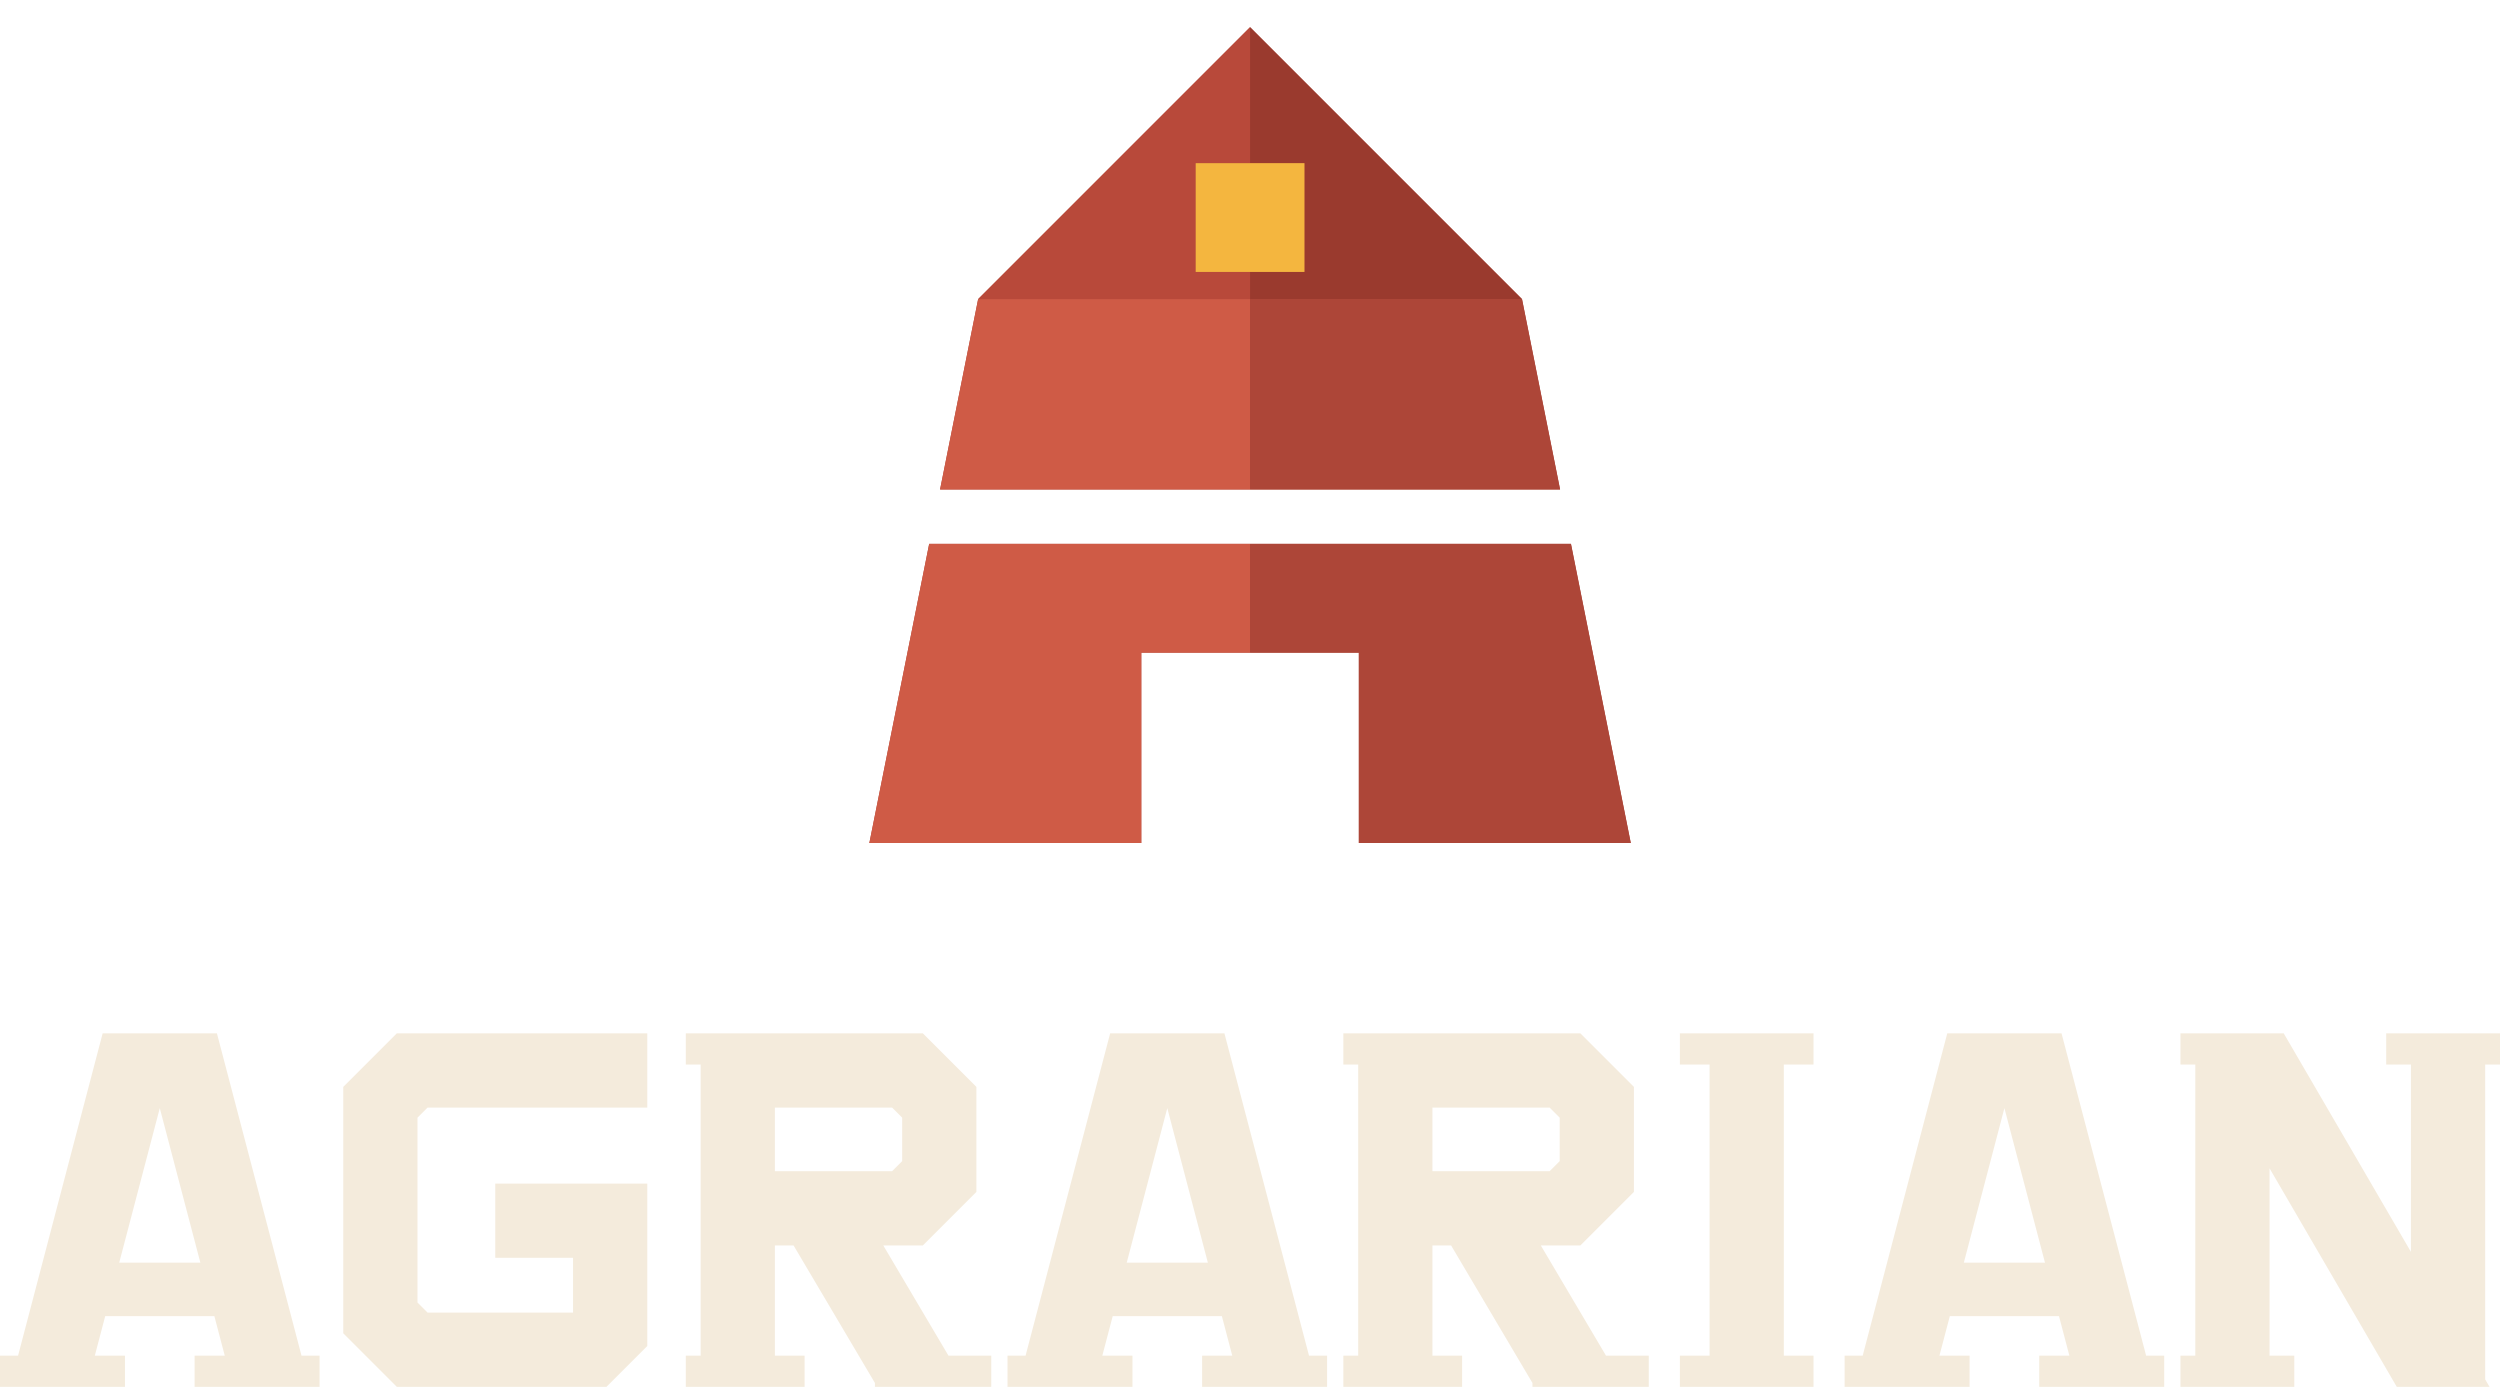
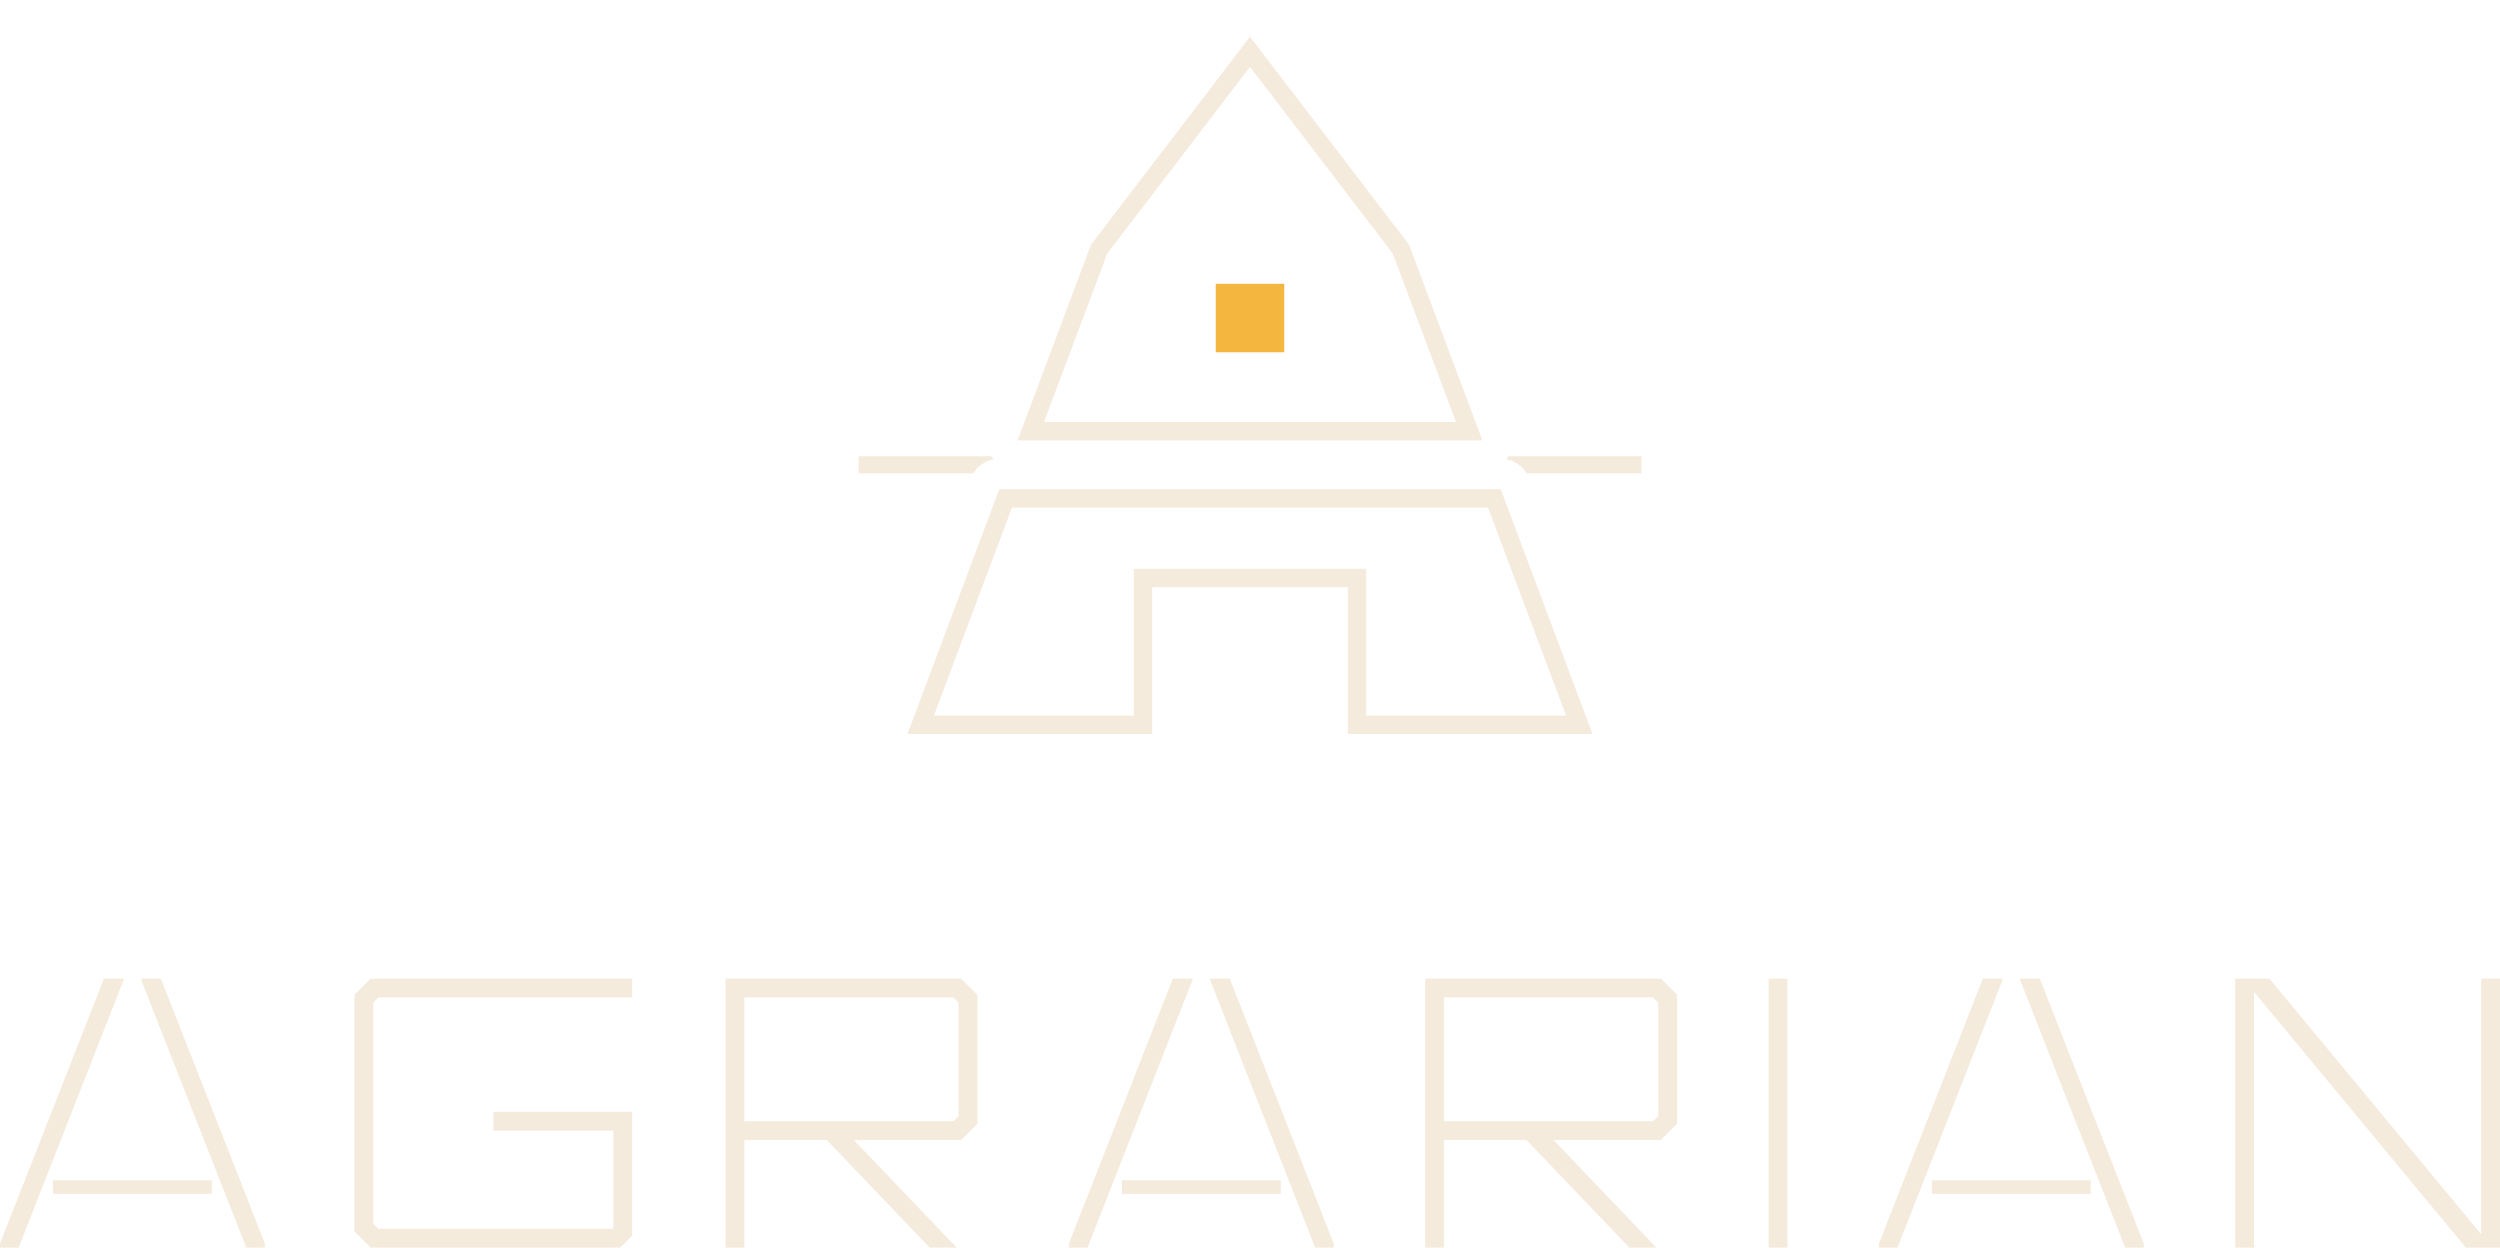
- <svg xmlns="http://www.w3.org/2000/svg" viewBox="0 0 183.87 102" role="img" aria-label="Agrarian">
-   <g transform="translate(59.94 0)">
-     <path d="M12 22L9.2 36L54.8 36L52 22L32 2ZM4 62L24 62L24 48L40 48L40 62L60 62L55.6 40L8.4 40Z" fill="#ad4638" />
-     <path d="M32 20L28 20L28 12L32 12L32 2L12 22L32 22Z" fill="#b8493a" />
-     <path d="M32 2L32 12L36 12L36 20L32 20L32 22L52 22Z" fill="#9a3a2e" />
-     <path d="M32 40L8.4 40L4 62L24 62L24 48L32 48ZM32 22L12 22L9.2 36L32 36Z" fill="#cf5b46" />
-     <path d="M55.6 40L32 40L32 48L40 48L40 62L60 62ZM52 22L32 22L32 36L54.8 36Z" fill="#ad4638" />
-     <path d="M36 12L28 12L28 20L36 20Z" fill="#f4b63f" />
+ <svg xmlns="http://www.w3.org/2000/svg" viewBox="0 0 204.38 102" role="img" aria-label="Agrarian">
+   <g transform="translate(70.19 0)">
+     <path d="M13 36L51 36L45 20L32 3L19 20ZM20.33 20.73L32 5.47L43.67 20.73L48.84 34.5L15.16 34.5ZM9.37 38.7L9.69 38.27L10.08 37.95L10.52 37.7L11.04 37.54L10.87 37.3L0 37.3L0 38.7ZM53.13 37.3L52.96 37.54L53.48 37.7L53.92 37.95L54.31 38.27L54.63 38.7L64 38.7L64 37.3ZM4 60L24 60L24 48L40 48L40 60L60 60L52.5 40L11.5 40ZM22.5 46.5L22.5 58.5L6.16 58.5L12.54 41.5L51.46 41.5L57.84 58.5L41.5 58.5L41.5 46.5Z" fill="#f4ebdc" />
+     <path d="M34.8 23.2L29.2 23.2L29.2 28.8L34.8 28.8Z" fill="#f4b63f" />
  </g>
-   <path transform="translate(0 76) scale(0.26)" d="M85.29 91.18L61.36 0L29.04 0L5.11 91.18L0 91.18L0 100L35.35 100L35.35 91.18L26.82 91.18L29.76 80L60.64 80L63.58 91.18L55.05 91.18L55.05 100L90.4 100L90.4 91.18ZM33.72 64.88L45.2 21.16L56.68 64.88ZM162.1 63.5L162.1 79L120.95 79L118.1 76.15L118.1 23.85L120.95 21L183.1 21L183.1 0L112.25 0L97.1 15.15L97.1 84.85L112.25 100L171.55 100L183.1 88.45L183.1 42.5L140.1 42.5L140.1 63.5ZM194 0L194 8.82L198.2 8.82L198.2 91.18L194 91.18L194 100L227.6 100L227.6 91.18L219.2 91.18L219.2 60L224.48 60L247.5 98.91L247.5 100L280.4 100L280.4 91.18L268.3 91.18L249.86 60L261.05 60L276.2 44.85L276.2 15.15L261.05 0ZM219.2 21L252.35 21L255.2 23.85L255.2 36.15L252.35 39L219.2 39ZM370.29 91.18L346.36 0L314.04 0L290.11 91.18L285 91.18L285 100L320.35 100L320.35 91.18L311.82 91.18L314.76 80L345.64 80L348.58 91.18L340.05 91.18L340.05 100L375.4 100L375.4 91.18ZM318.72 64.88L330.2 21.16L341.68 64.88ZM380 0L380 8.82L384.2 8.82L384.2 91.18L380 91.18L380 100L413.6 100L413.6 91.18L405.2 91.18L405.2 60L410.48 60L433.5 98.91L433.5 100L466.4 100L466.4 91.18L454.3 91.18L435.86 60L447.05 60L462.2 44.85L462.2 15.15L447.05 0ZM405.2 21L438.35 21L441.2 23.85L441.2 36.15L438.35 39L405.2 39ZM475.2 100L513 100L513 91.18L504.6 91.18L504.6 8.82L513 8.82L513 0L475.2 0L475.2 8.82L483.6 8.82L483.6 91.18L475.2 91.18ZM607.09 91.18L583.16 0L550.84 0L526.91 91.18L521.8 91.18L521.8 100L557.15 100L557.15 91.18L548.62 91.18L551.56 80L582.44 80L585.38 91.18L576.85 91.18L576.85 100L612.2 100L612.2 91.18ZM555.52 64.88L567 21.16L578.48 64.88ZM616.8 91.18L616.8 100L649 100L649 91.18L642 91.18L642 38.18L677.99 100L704.23 100L703 97.89L703 8.82L707.2 8.82L707.2 0L675 0L675 8.82L682 8.82L682 61.82L646.01 0L616.8 0L616.8 8.82L621 8.82L621 91.18Z" fill="#f4ebdc" />
+   <path transform="translate(0 80) scale(0.22)" d="M19.69 80L78.73 80L78.73 74.96L19.69 74.96ZM416.89 74.96L416.89 80L475.93 80L475.93 74.96ZM46.14 0L38.63 0L0 98.47L0 100L6.92 100ZM59.79 0L52.28 0L91.5 100L98.42 100L98.42 98.47ZM227.91 56.5L227.91 92.65L227.56 93L140.66 93L138.71 91.05L138.71 8.95L140.66 7L234.91 7L234.91 0L137.76 0L131.71 6.05L131.71 93.95L137.76 100L230.46 100L234.91 95.55L234.91 49.5L183.31 49.5L183.31 56.5ZM269.61 0L269.61 100L276.61 100L276.61 60L307.23 60L345.47 100L355.54 100L317.3 60L357.16 60L363.21 53.95L363.21 6.05L357.16 0ZM276.61 53L276.61 7L354.26 7L356.21 8.95L356.21 51.05L354.26 53ZM443.34 0L435.83 0L397.2 98.47L397.2 100L404.12 100ZM717.89 80L776.93 80L776.93 74.96L717.89 74.96ZM456.99 0L449.48 0L488.7 100L495.62 100L495.62 98.47ZM529.61 0L529.61 100L536.61 100L536.61 60L567.23 60L605.47 100L615.54 100L577.3 60L617.16 60L623.21 53.95L623.21 6.05L617.16 0ZM536.61 53L536.61 7L614.26 7L616.21 8.95L616.21 51.05L614.26 53ZM664.21 100L664.21 0L657.21 0L657.21 100ZM744.34 0L736.83 0L698.2 98.47L698.2 100L705.12 100ZM757.99 0L750.48 0L789.7 100L796.62 100L796.62 98.47ZM922.01 95.01L843.29 0L830.61 0L830.61 100L837.61 100L837.61 4.99L916.33 100L926.15 100L929.01 100L929.01 0L922.01 0Z" fill="#f4ebdc" />
</svg>
